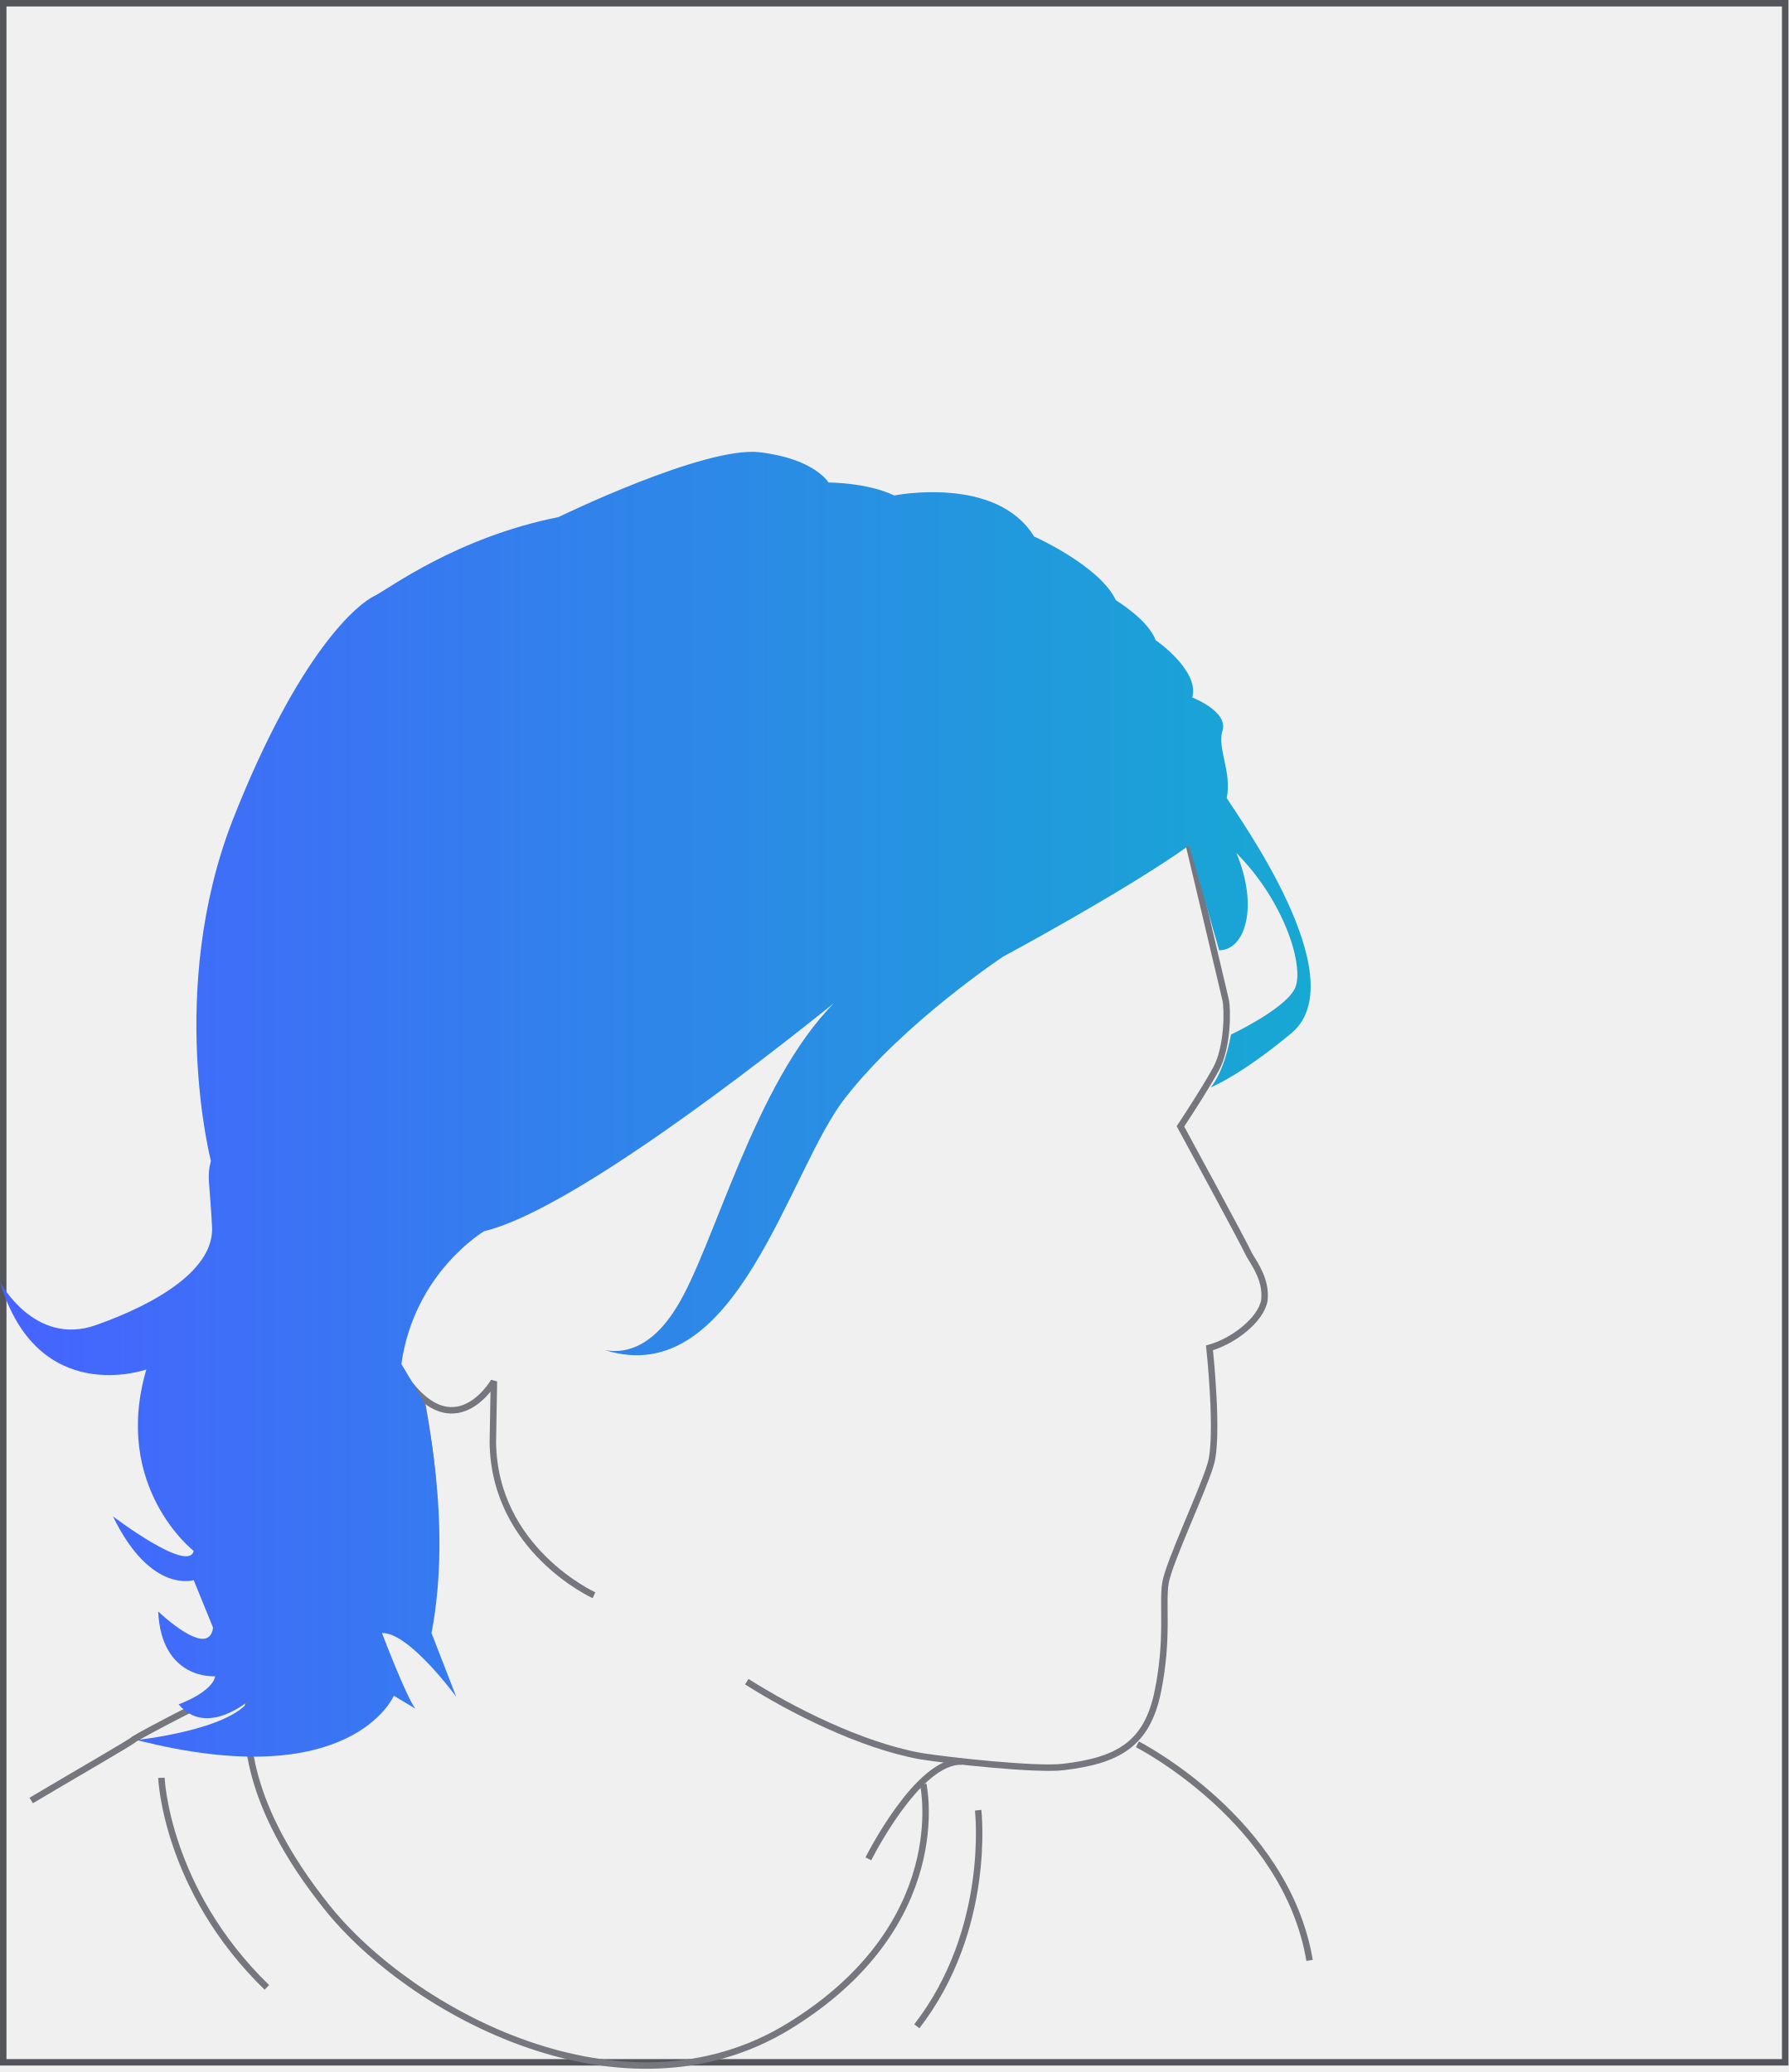
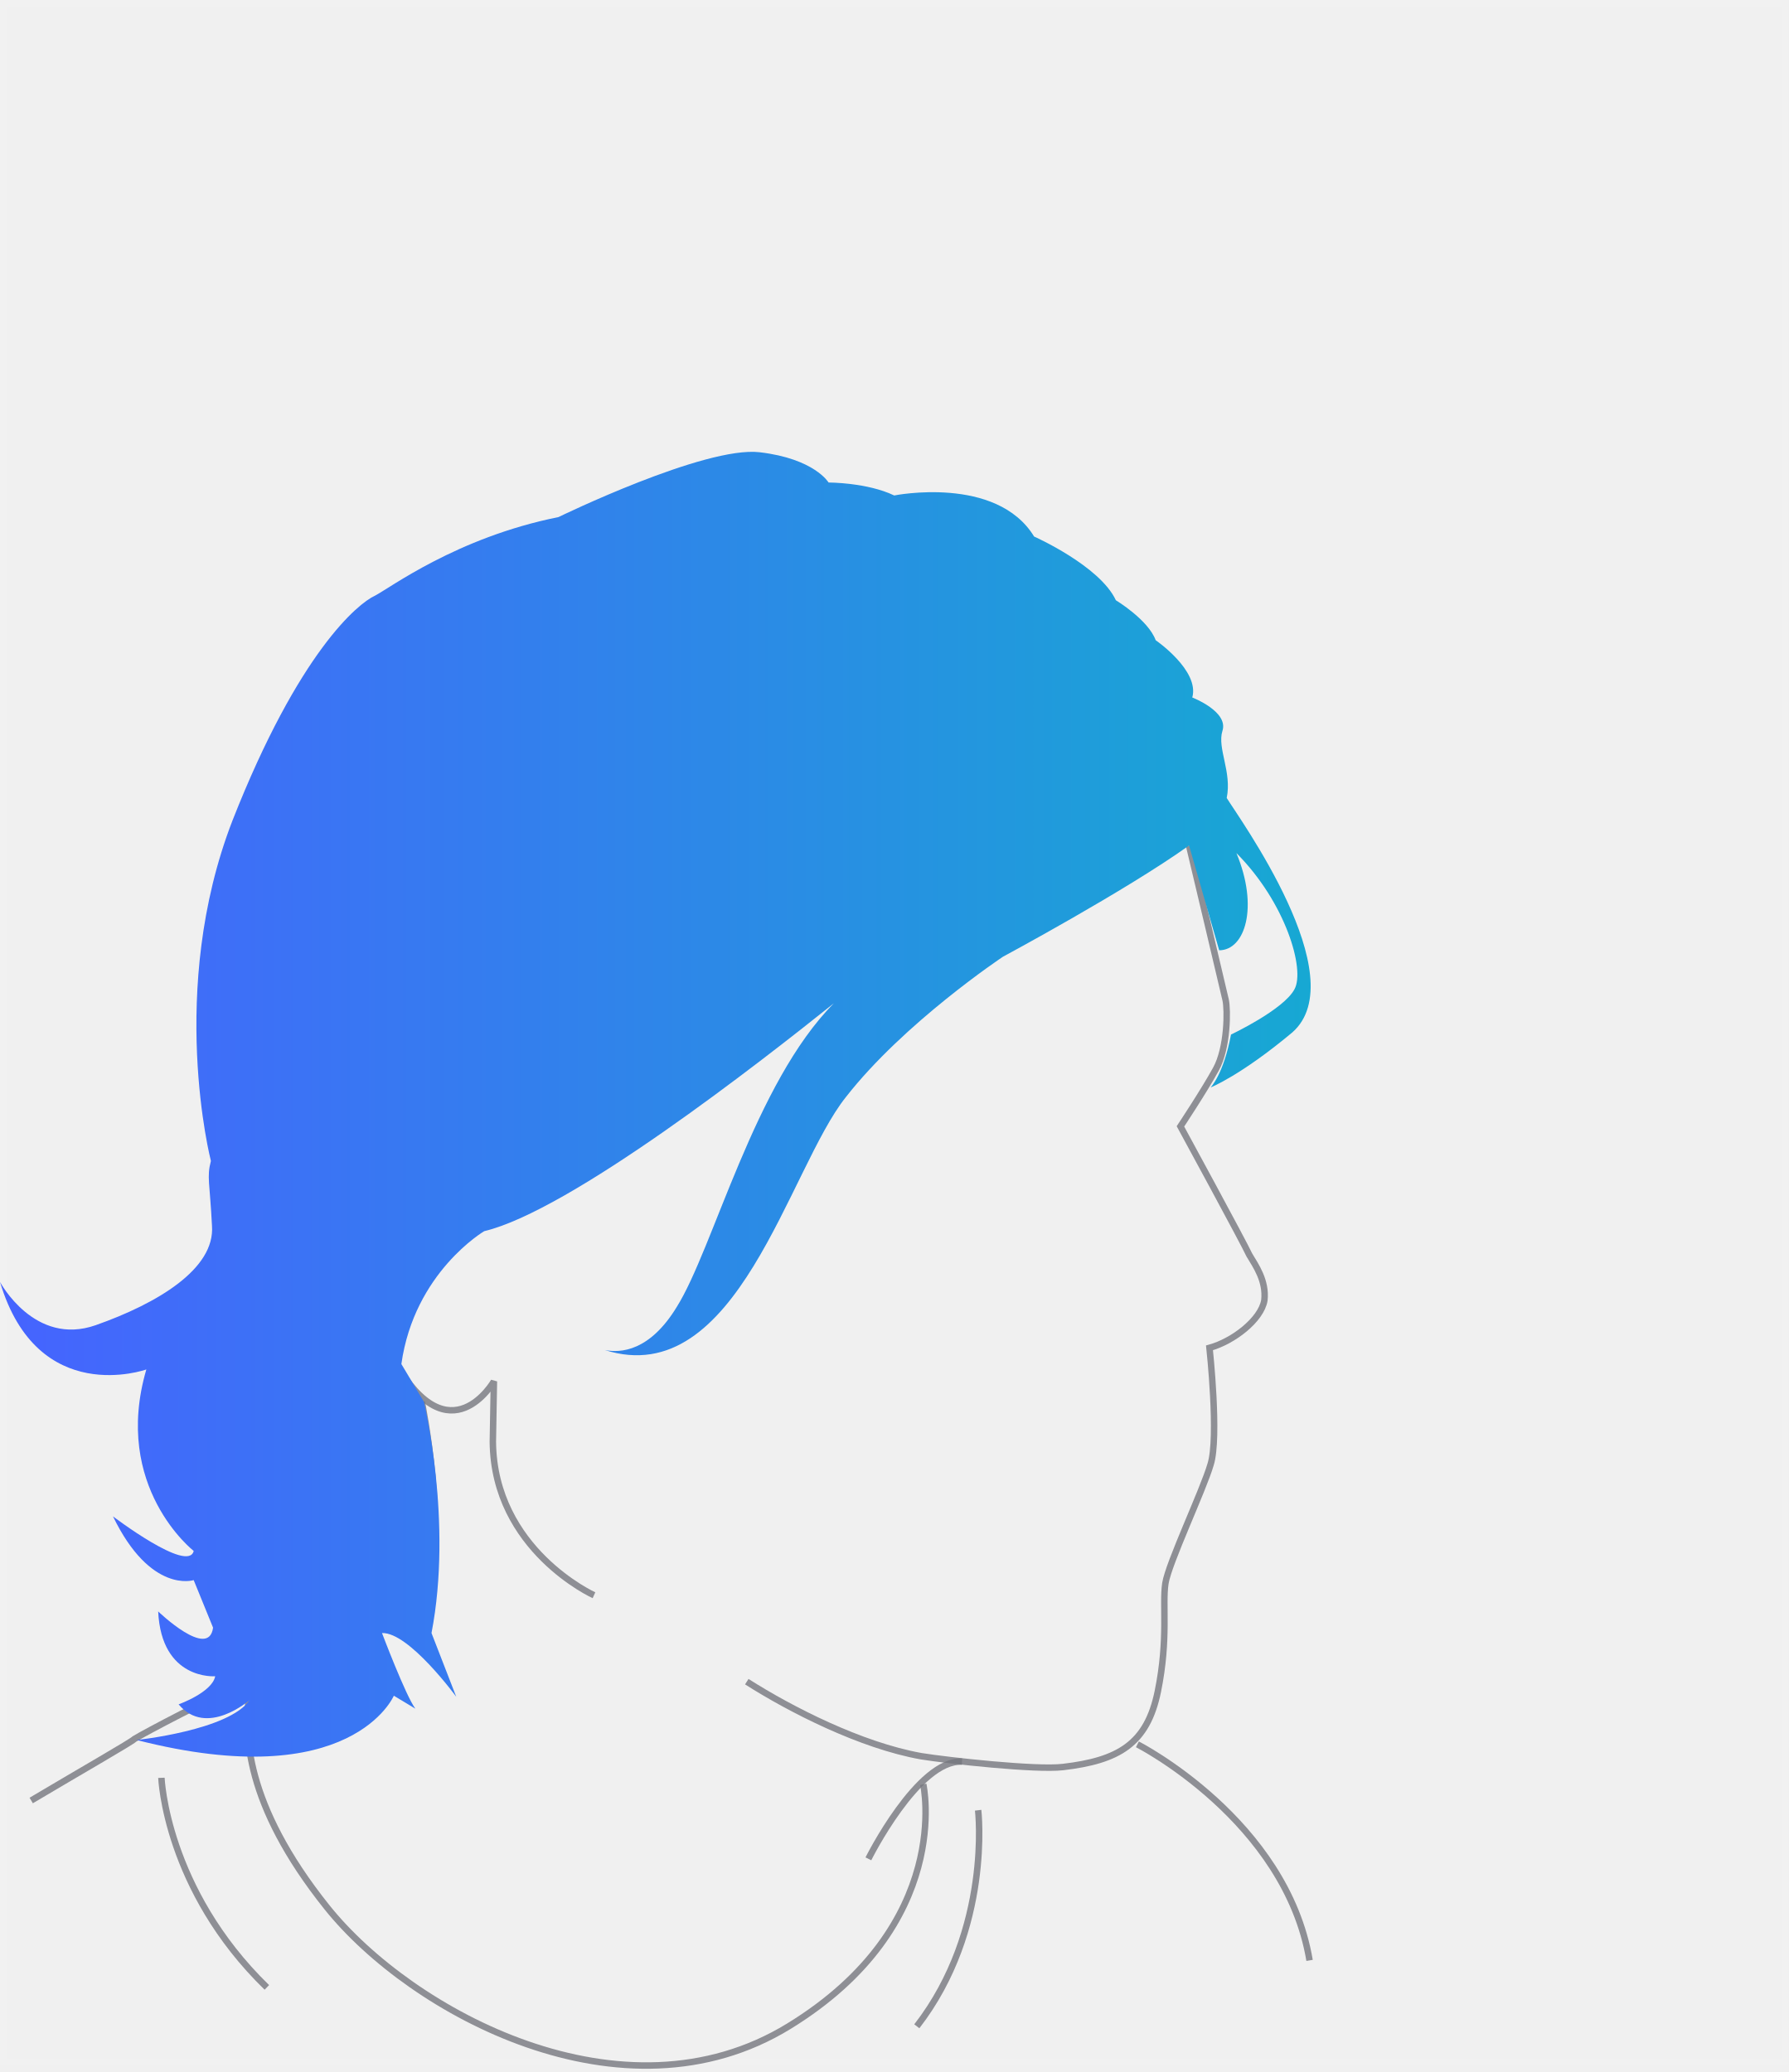
<svg xmlns="http://www.w3.org/2000/svg" width="277" height="321" viewBox="0 0 277 321" fill="none">
-   <rect x="0.5" y="0.5" width="276" height="319" stroke="#54555A" />
-   <path d="M61.166 210.988C69.666 225.883 76.499 214 76.499 214L76.333 223.373C76.499 240.109 91.999 247.139 91.999 247.139" stroke="#76777E" />
-   <path d="M184.165 130.986C184.165 130.986 189.498 153.413 189.831 154.919C190.165 156.426 190.165 162.283 188.331 165.631C186.498 168.978 182.831 174.501 182.831 174.501C182.831 174.501 192.665 192.577 193.498 194.418C194.498 196.092 196.164 198.435 195.831 201.447C195.331 204.46 190.998 207.807 187.331 208.811C187.331 208.811 188.831 222.703 187.498 226.887C186.331 230.904 180.998 242.118 180.498 245.297C179.998 248.645 180.998 253.833 179.331 262.034C177.665 270.235 173.165 272.746 164.665 273.75C160.498 274.252 146.832 272.746 142.665 272.076C133.332 270.403 122.499 264.879 115.665 260.528" stroke="#76777E" />
-   <path d="M134.499 287.976C134.499 287.976 142.165 272.579 148.998 272.913" stroke="#76777E" />
-   <path d="M65.333 217.18C65.333 217.18 69.499 237.933 65.833 246.302" stroke="#76777E" />
-   <path d="M142.998 276.428C142.998 276.428 147.832 298.186 122.165 313.918C96.499 329.651 63.666 311.742 50.666 295.508C37.666 279.273 38 268.394 38.5 263.373C38.5 263.373 38.333 261.365 36 261.867C33.833 262.369 22.166 268.562 20.833 269.398C20.333 269.901 13 274.085 4.833 278.938" stroke="#76777E" />
-   <path d="M176.165 270.236C176.165 270.236 199.164 281.951 202.831 303.709" stroke="#76777E" />
-   <path d="M25 275.424C25 275.424 25.666 292.662 41.333 307.893" stroke="#76777E" />
-   <path d="M151.498 280.445C151.498 280.445 153.665 298.855 141.999 313.918" stroke="#76777E" />
+   <rect x="0.5" y="0.5" width="276" height="319" stroke="white" stroke-opacity="0.1" />
+   <path opacity="0.8" d="M61.166 210.988C69.666 225.883 76.499 214 76.499 214L76.333 223.373C76.499 240.109 91.999 247.139 91.999 247.139" stroke="#76777E" />
+   <path opacity="0.8" d="M184.165 130.986C184.165 130.986 189.498 153.413 189.831 154.919C190.165 156.426 190.165 162.283 188.331 165.631C186.498 168.978 182.831 174.501 182.831 174.501C182.831 174.501 192.665 192.577 193.498 194.418C194.498 196.092 196.164 198.435 195.831 201.447C195.331 204.46 190.998 207.807 187.331 208.811C187.331 208.811 188.831 222.703 187.498 226.887C186.331 230.904 180.998 242.118 180.498 245.297C179.998 248.645 180.998 253.833 179.331 262.034C177.665 270.235 173.165 272.746 164.665 273.75C160.498 274.252 146.832 272.746 142.665 272.076C133.332 270.403 122.499 264.879 115.665 260.528" stroke="#76777E" />
+   <path opacity="0.8" d="M134.499 287.976C134.499 287.976 142.165 272.579 148.998 272.913" stroke="#76777E" />
+   <path opacity="0.8" d="M65.333 217.18C65.333 217.18 69.499 237.933 65.833 246.302" stroke="#76777E" />
+   <path opacity="0.8" d="M142.998 276.428C142.998 276.428 147.832 298.186 122.165 313.918C96.499 329.651 63.666 311.742 50.666 295.508C37.666 279.273 38 268.394 38.5 263.373C38.5 263.373 38.333 261.365 36 261.867C33.833 262.369 22.166 268.562 20.833 269.398C20.333 269.901 13 274.085 4.833 278.938" stroke="#76777E" />
+   <path opacity="0.8" d="M176.165 270.236C176.165 270.236 199.164 281.951 202.831 303.709" stroke="#76777E" />
+   <path opacity="0.8" d="M25 275.424C25 275.424 25.666 292.662 41.333 307.893" stroke="#76777E" />
+   <path opacity="0.8" d="M151.498 280.445C151.498 280.445 153.665 298.855 141.999 313.918" stroke="#76777E" />
  <path d="M189.998 123.622C190.831 119.605 188.498 115.923 189.331 113.245C190.331 110.233 184.665 108.057 184.665 108.057C185.831 103.873 178.998 99.186 178.998 99.186C177.831 96.006 172.831 92.994 172.831 92.994C170.331 87.638 160.165 83.119 160.165 83.119C154.332 73.579 138.498 76.759 138.498 76.759C134.332 74.751 128.332 74.751 128.332 74.751C128.332 74.751 126.165 71.069 117.665 70.064C109.165 69.06 86.499 80.107 86.499 80.107C70.666 83.287 60.333 91.153 57.999 92.324C55.499 93.496 46.333 100.86 36 127.137C25.833 153.413 32.666 179.857 32.666 179.857C32 182.368 32.5 183.205 32.833 189.899C33.333 196.594 24.333 201.95 14.833 205.297C5.333 208.644 0 198.602 0 198.602C5.833 218.184 22.666 212.159 22.666 212.159C17.333 230.402 30 240.277 30 240.277C29.166 243.791 17.5 234.921 17.5 234.921C23.333 246.971 30 244.796 30 244.796L33 252.16C32.333 257.181 24.5 249.649 24.5 249.649C25 260.361 33.333 259.691 33.333 259.691C32.833 262.202 27.666 264.043 27.666 264.043C32 269.231 38.666 263.373 38.666 263.373C35.5 268.06 21.166 269.566 21.166 269.566C54.499 278.102 60.999 262.704 60.999 262.704L64.333 264.712C62.833 262.704 59.166 252.997 59.166 252.997C63.333 252.829 70.666 262.871 70.666 262.871L66.833 252.997C70.166 235.758 65.666 217.18 65.666 217.18L62.166 211.322C64.166 197.096 74.999 190.736 74.999 190.736C88.332 187.556 117.665 164.627 129.165 155.422C116.832 167.807 110.499 193.414 104.832 202.452C100.666 209.314 96.166 209.649 93.666 209.147C114.165 215.674 122.165 181.029 130.999 169.983C139.998 158.434 155.332 148.225 155.332 148.225C155.332 148.225 174.331 138.016 184.165 130.986L188.831 147.221C192.831 147.221 194.998 140.526 191.498 132.158C199.164 139.857 202.164 150.233 200.498 153.246C198.831 156.426 190.664 160.275 190.664 160.275C189.498 166.468 187.498 168.476 187.498 168.476C187.498 168.476 192.164 166.635 200.164 159.941C209.831 151.405 191.831 126.635 189.998 123.622Z" fill="url(#paint0_linear)" />
  <defs>
    <linearGradient id="paint0_linear" x1="-0.29" y1="171.104" x2="202.71" y2="171.104" gradientUnits="userSpaceOnUse">
      <stop stop-color="#4663FF" />
      <stop offset="1" stop-color="#17A8D3" />
    </linearGradient>
  </defs>
</svg>
